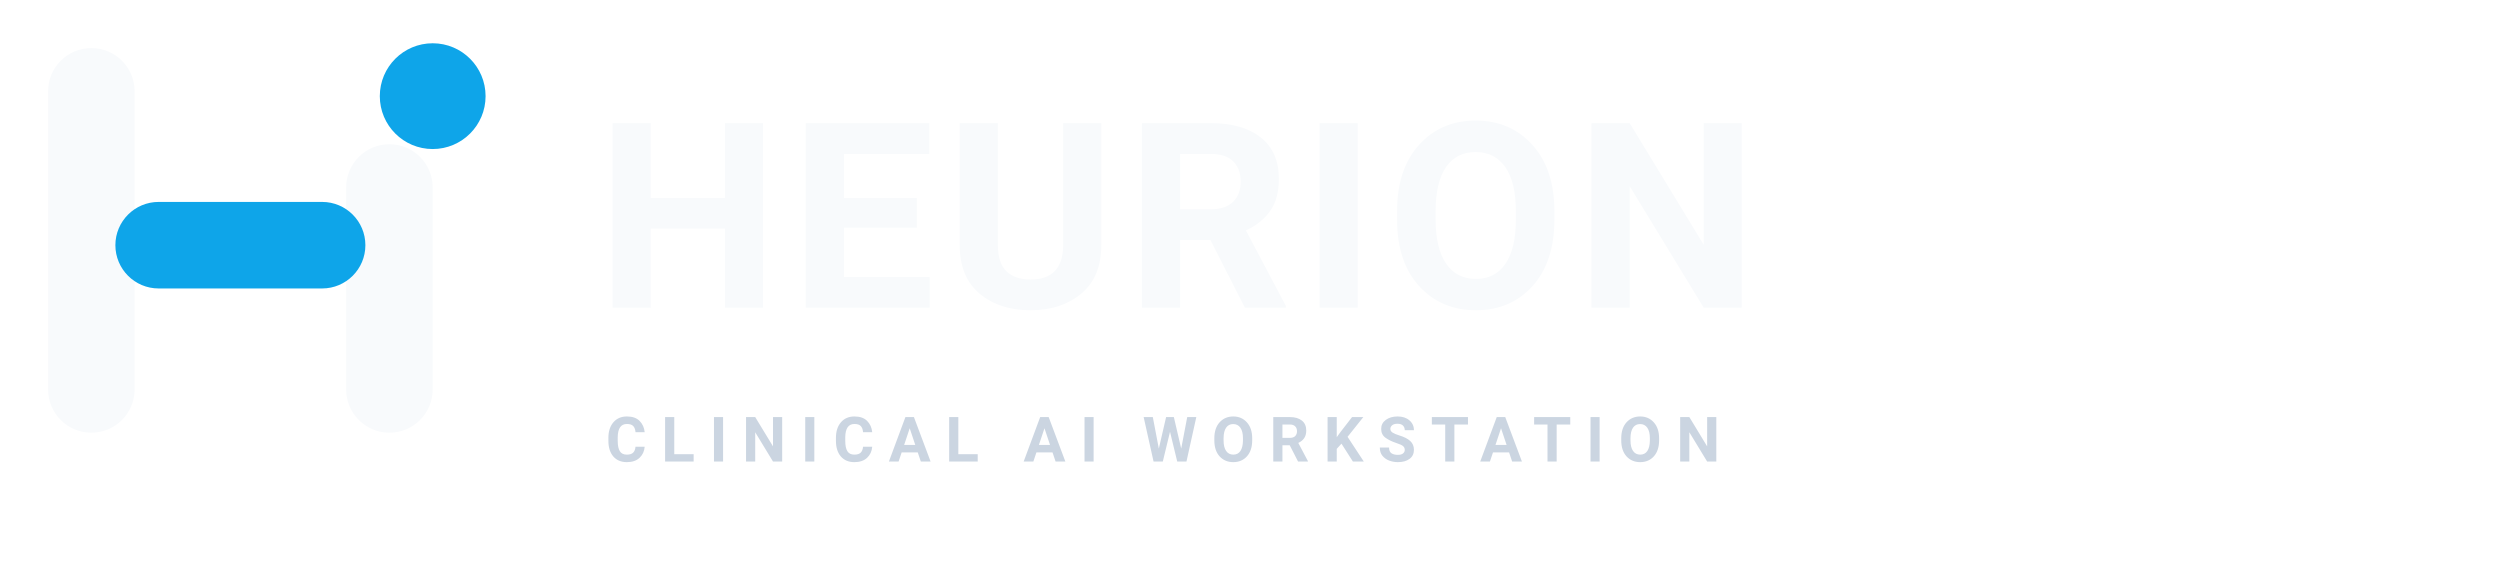
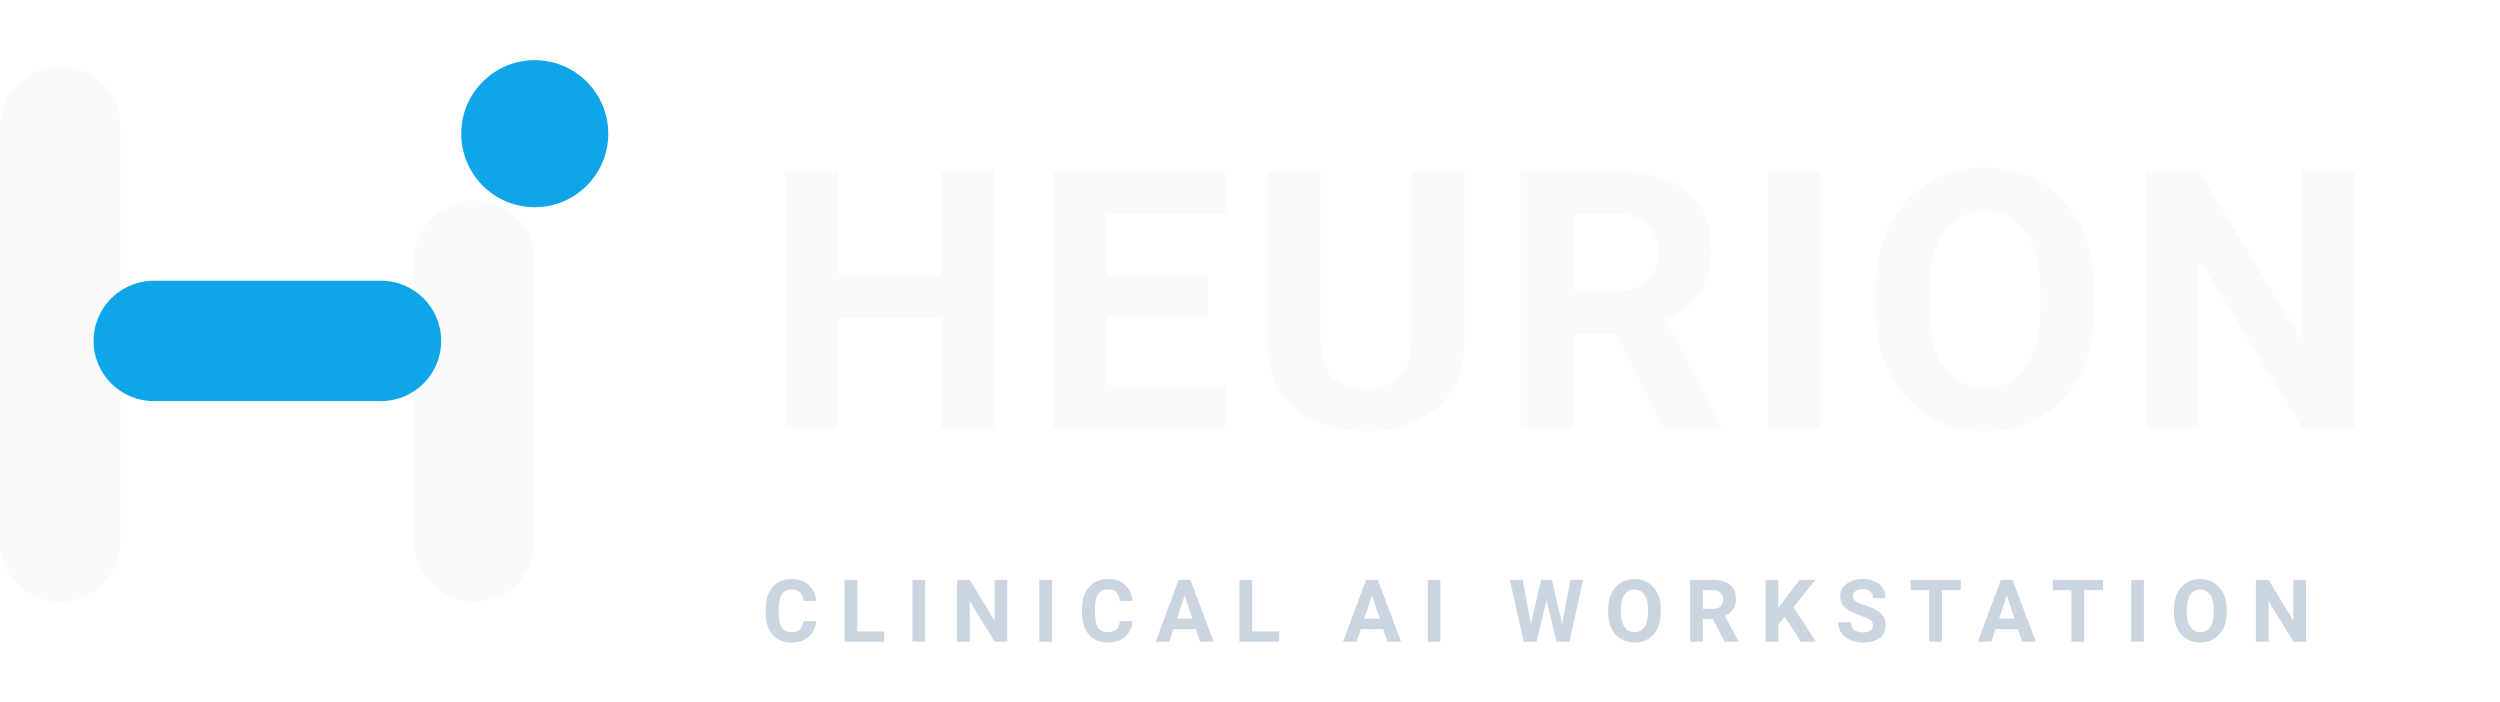
- <svg xmlns="http://www.w3.org/2000/svg" viewBox="0 0 520 120" width="520" height="120">
+ <svg xmlns="http://www.w3.org/2000/svg" viewBox="0 0 374 105" width="374" height="105">
  <g fill="#F8FAFC">
-     <rect x="10" y="10" width="18" height="80" rx="9" />
-     <rect x="72" y="30" width="18" height="60" rx="9" />
+     <rect x="0" y="10" width="18" height="80" rx="9" />
+     <rect x="62" y="30" width="18" height="60" rx="9" />
  </g>
  <g fill="#0EA5E9">
-     <rect x="24" y="42" width="52" height="18" rx="9" />
-     <circle cx="90" cy="20" r="11" />
+     <rect x="14" y="42" width="52" height="18" rx="9" />
+     <circle cx="80" cy="20" r="11" />
  </g>
-   <text x="124" y="64" font-family="ui-sans-serif, system-ui, -apple-system, BlinkMacSystemFont, 'Segoe UI', Roboto, sans-serif" font-size="54" font-weight="600" letter-spacing="2" fill="#F8FAFC">HEURION</text>
-   <text x="126" y="96" font-family="ui-sans-serif, system-ui, -apple-system, BlinkMacSystemFont, 'Segoe UI', Roboto, sans-serif" font-size="13" font-weight="600" letter-spacing="3" fill="#CBD5E1">CLINICAL AI WORKSTATION</text>
+   <text x="114" y="64" font-family="ui-sans-serif, system-ui, -apple-system, BlinkMacSystemFont, 'Segoe UI', Roboto, sans-serif" font-size="54" font-weight="600" letter-spacing="2" textLength="260" lengthAdjust="spacing" fill="#F8FAFC">HEURION</text>
+   <text x="114" y="96" font-family="ui-sans-serif, system-ui, -apple-system, BlinkMacSystemFont, 'Segoe UI', Roboto, sans-serif" font-size="13" font-weight="600" letter-spacing="3" textLength="260" lengthAdjust="spacing" fill="#CBD5E1">CLINICAL AI WORKSTATION</text>
</svg>
